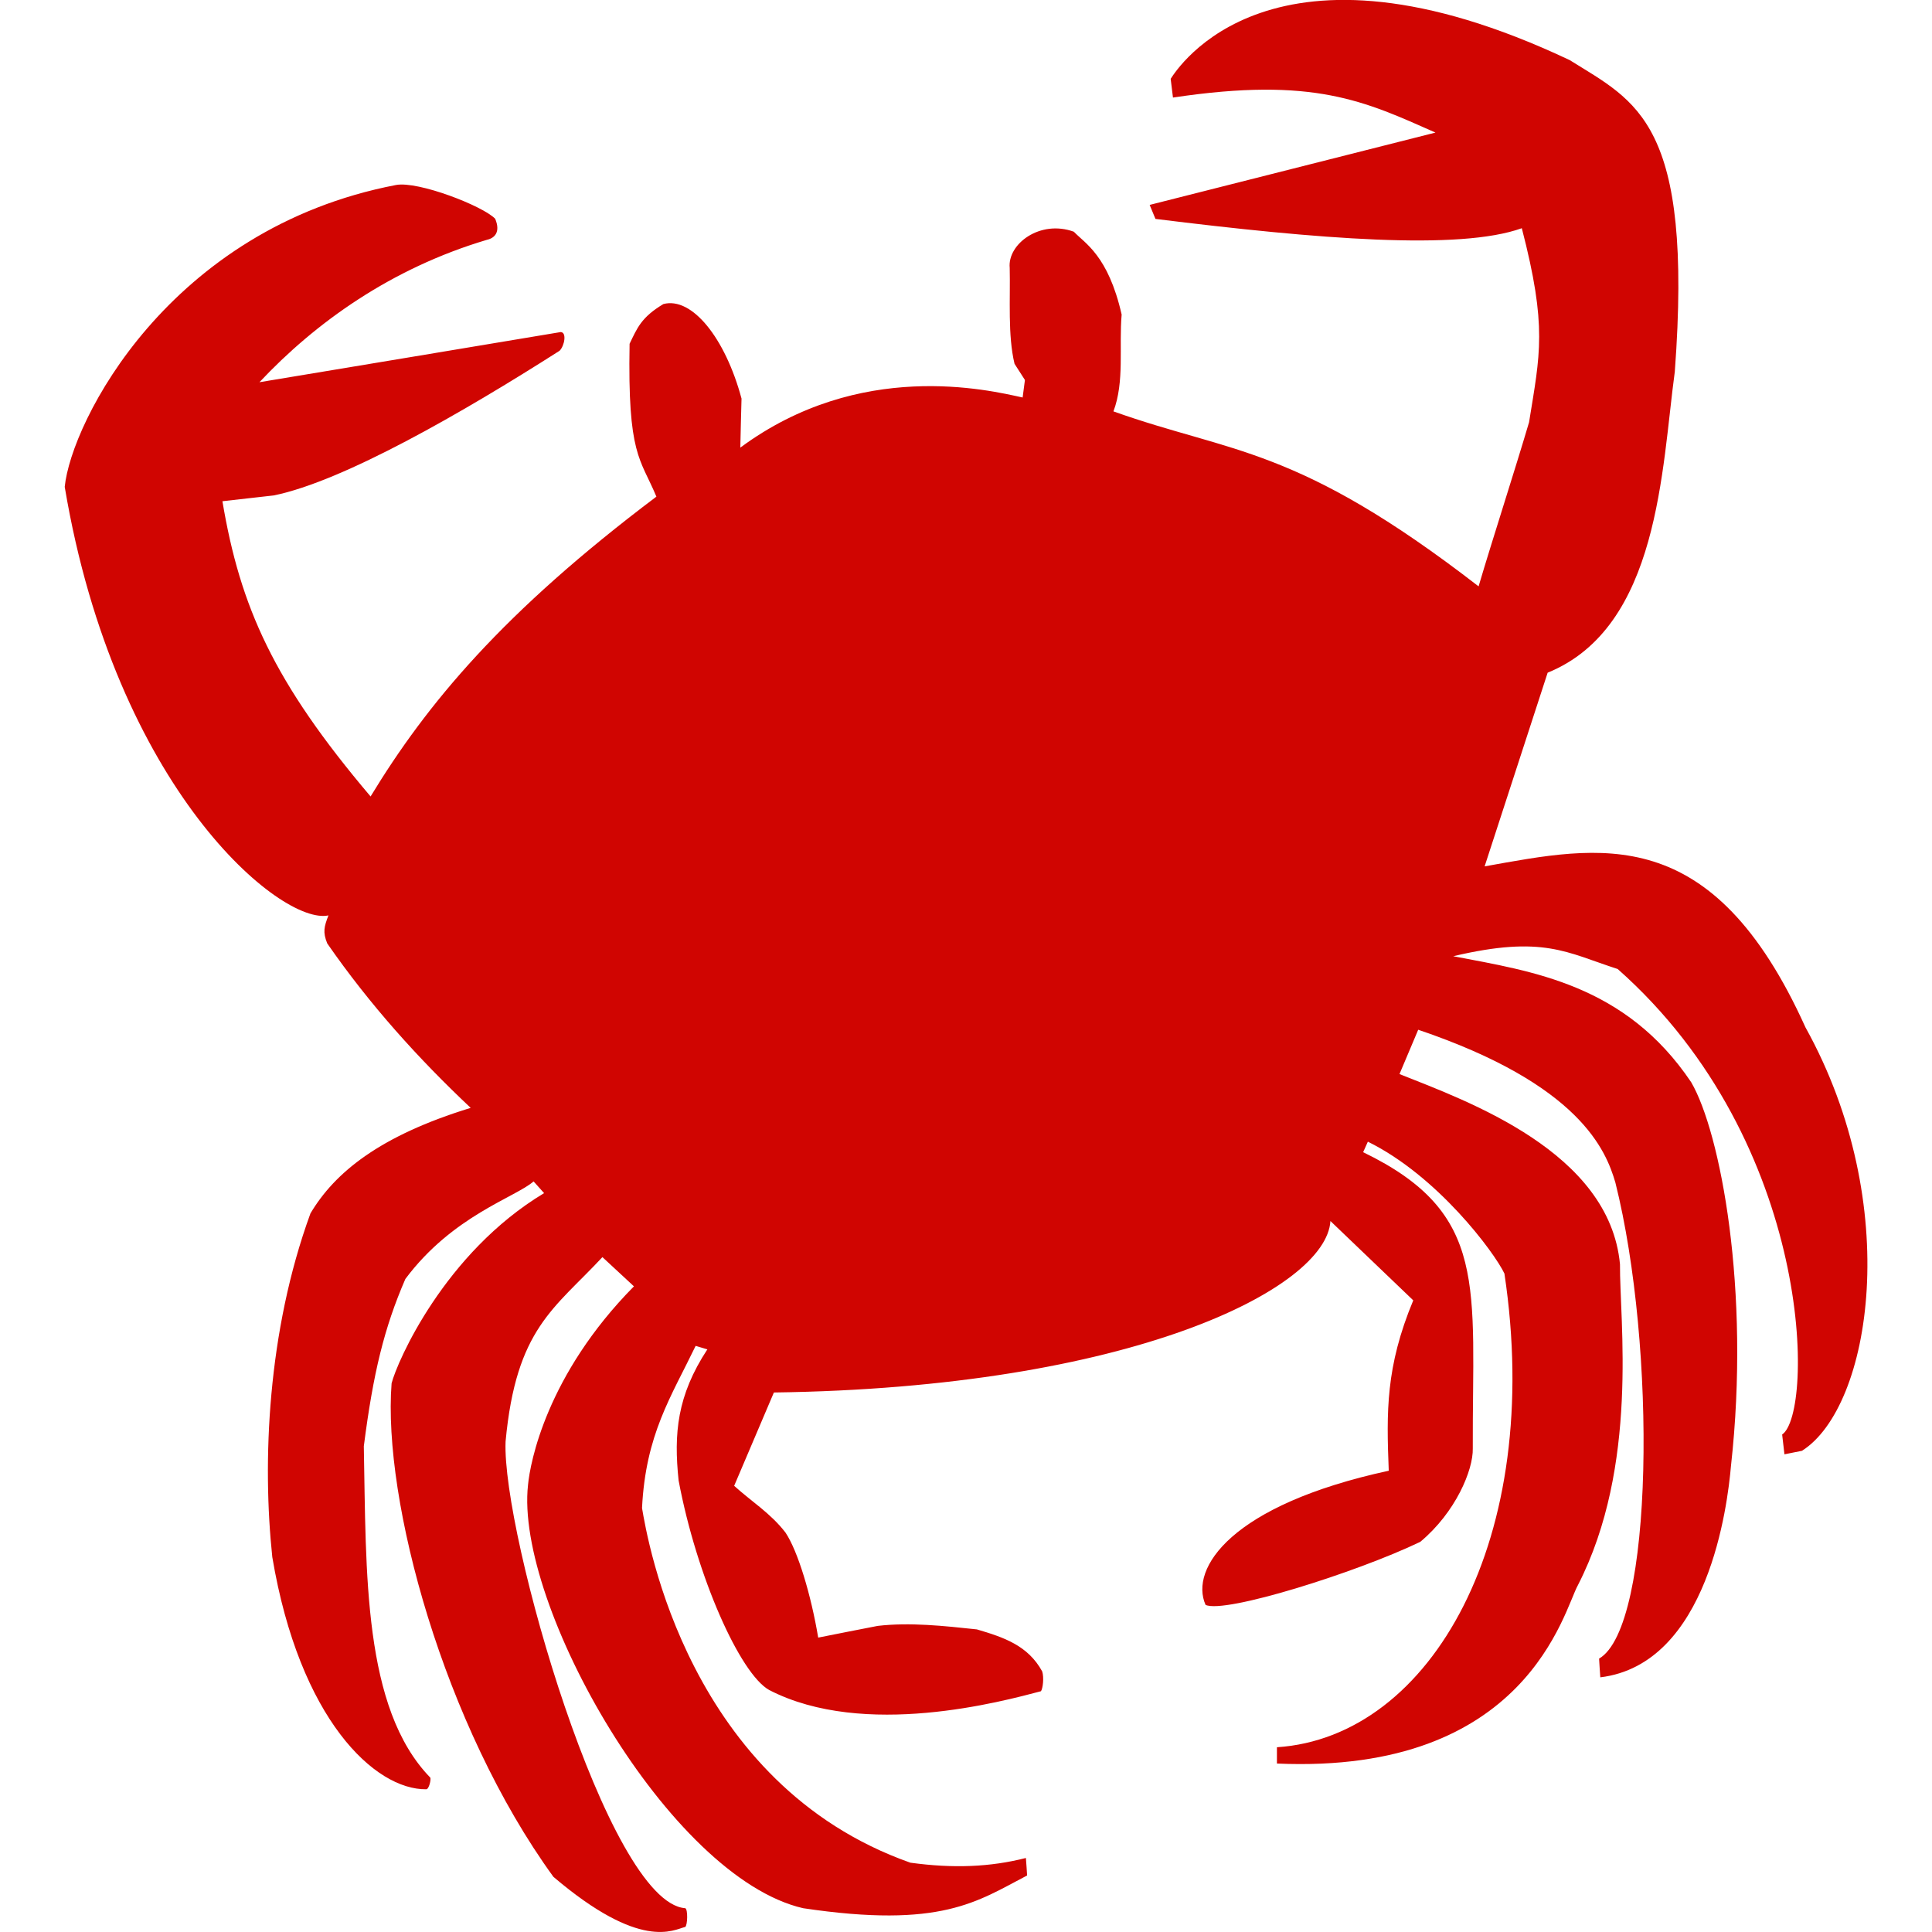
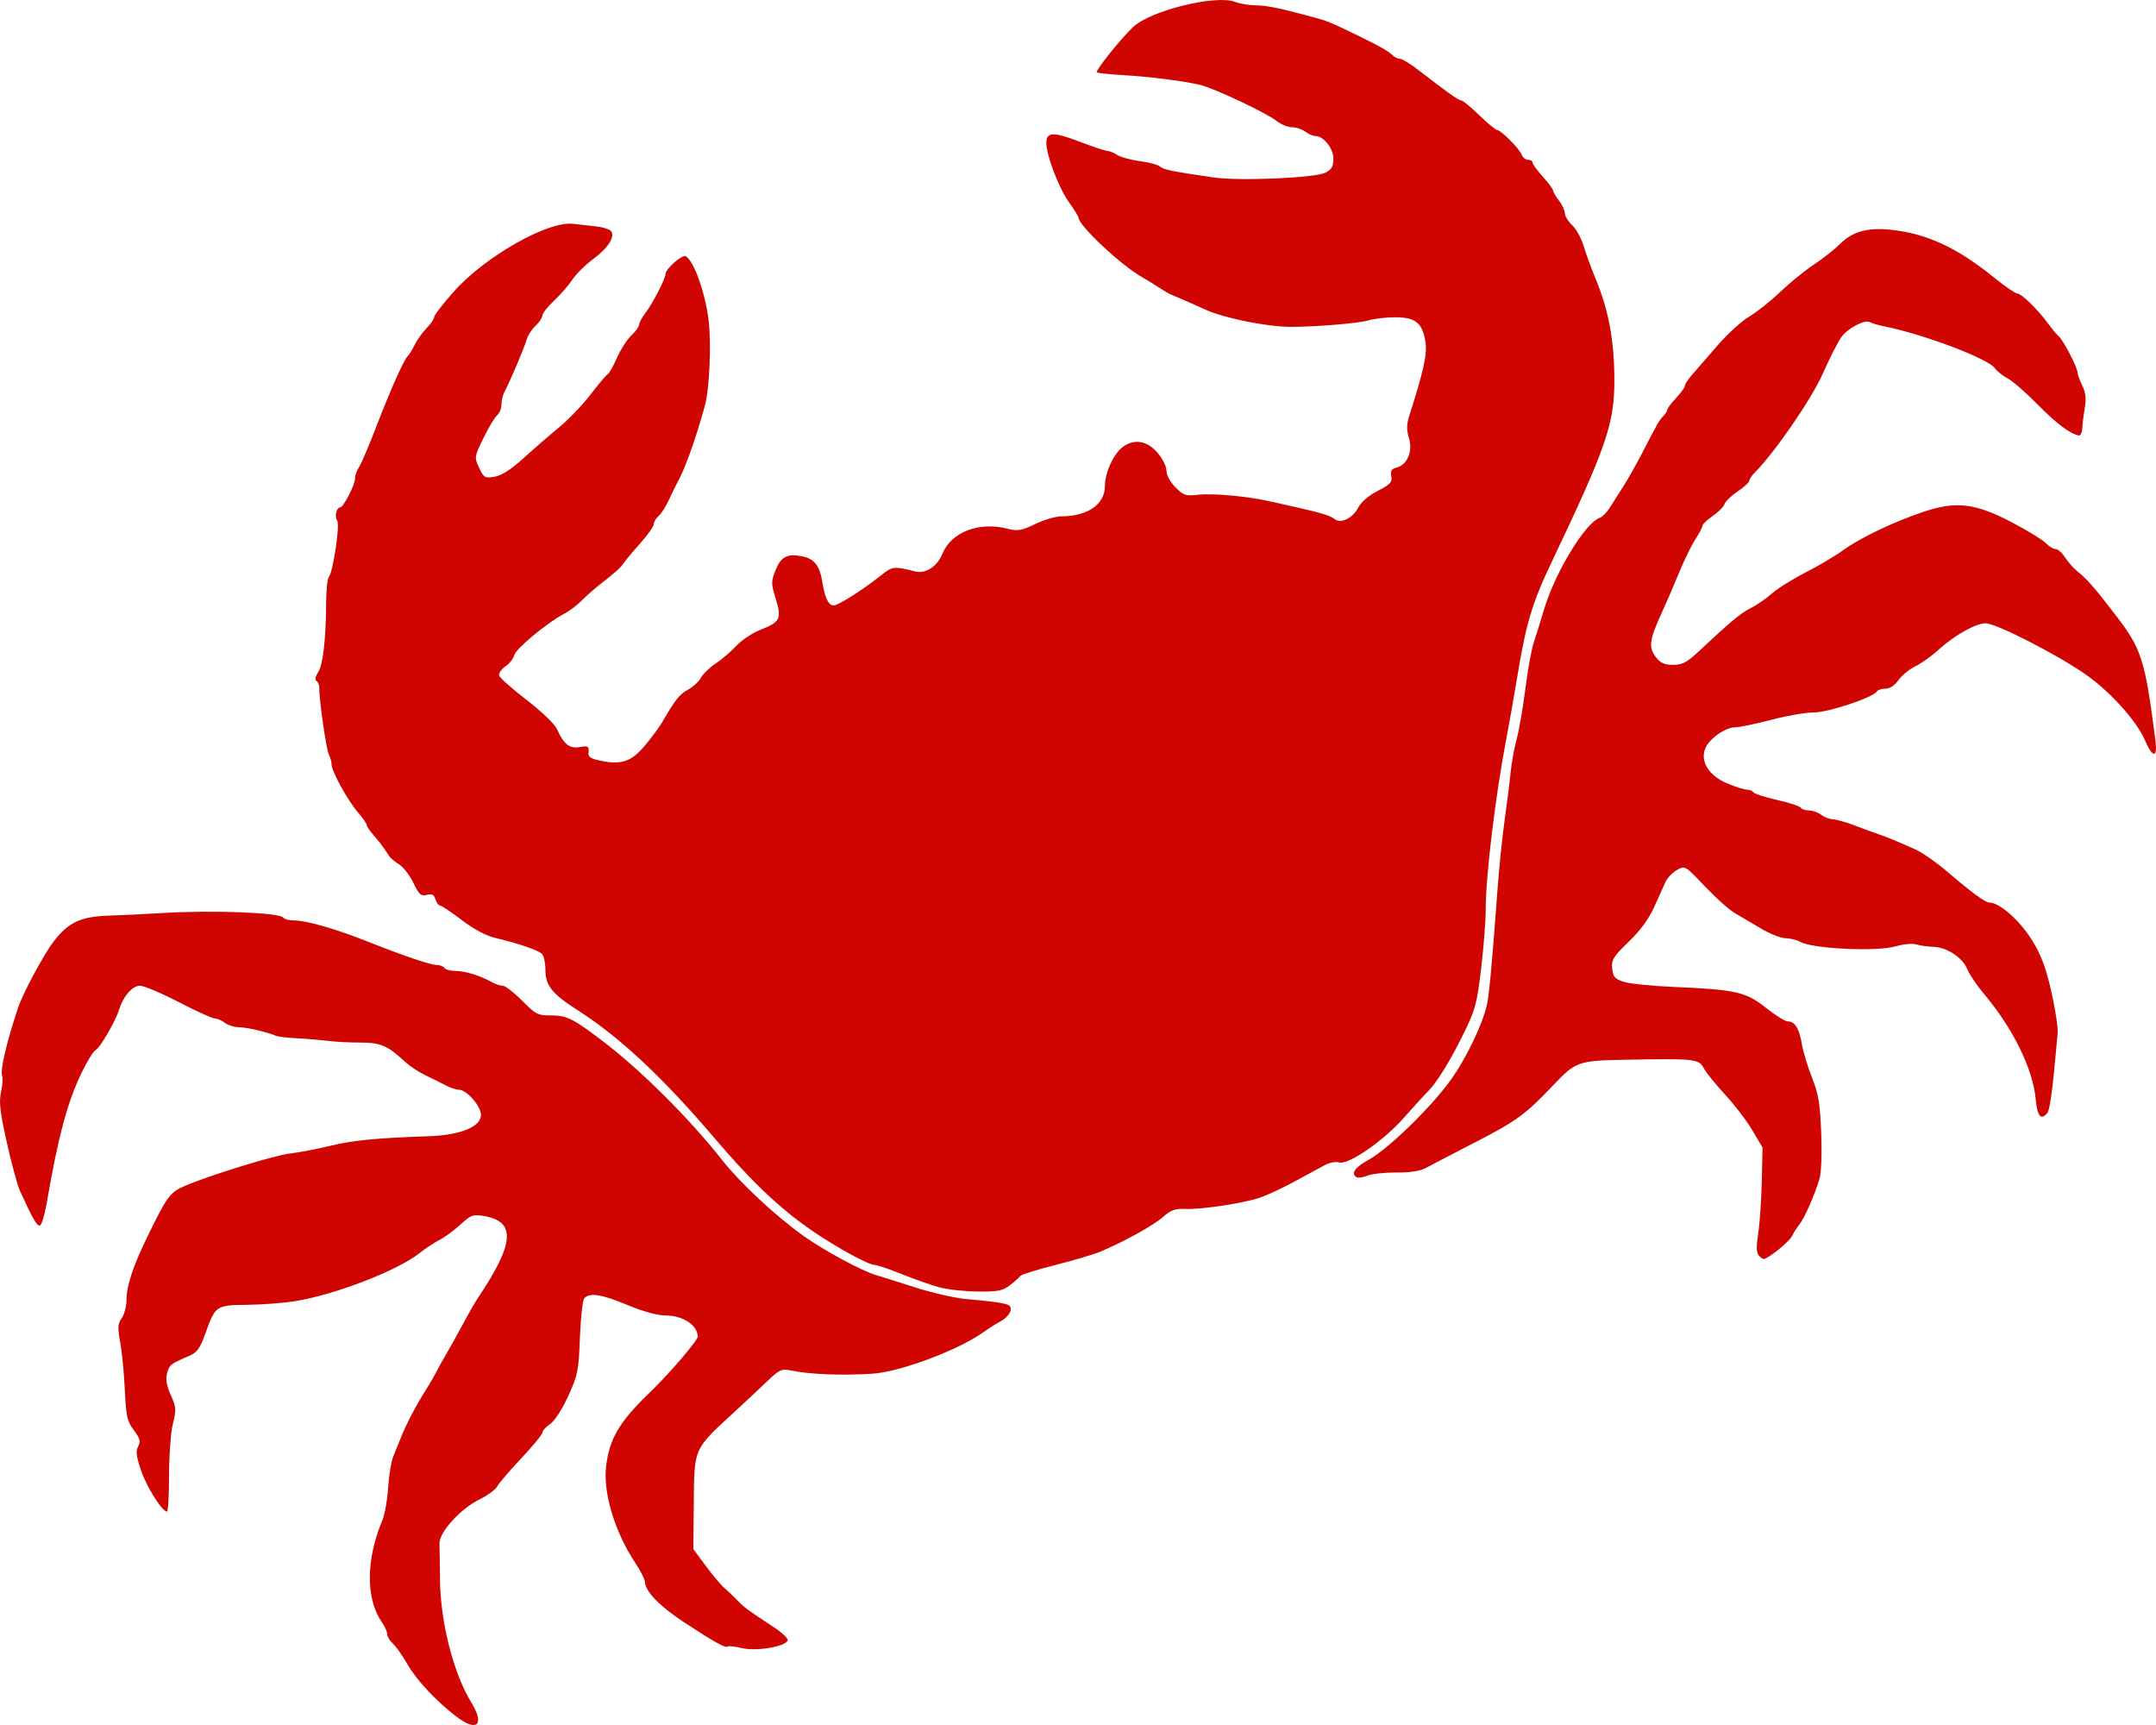
- <svg xmlns="http://www.w3.org/2000/svg" width="16" height="16" id="svg4022" version="1.1">
+ <svg xmlns="http://www.w3.org/2000/svg" width="20" height="16" id="svg4022" version="1.1">
  <defs id="defs4024" />
  <g id="layer1" transform="translate(0,-1036.362)">
-     <path id="path4216" d="m 2.149,1039.527 c 0.462,-0.492 1.09,-0.943 1.884,-1.179 0.066,-0.015 0.113,-0.066 0.068,-0.174 -0.101,-0.106 -0.637,-0.314 -0.821,-0.28 -1.884,0.361 -2.691,1.965 -2.744,2.5 0.421,2.509 1.796,3.634 2.184,3.549 -0.036,0.094 -0.048,0.138 -0.01,0.232 0.355,0.512 0.759,0.958 1.188,1.362 -0.754,0.231 -1.126,0.536 -1.327,0.874 -0.358,0.98 -0.399,2.061 -0.316,2.846 0.226,1.345 0.85,1.928 1.275,1.923 0.023,0 0.042,-0.084 0.033,-0.097 -0.558,-0.575 -0.53,-1.697 -0.55,-2.744 0.078,-0.609 0.169,-0.981 0.344,-1.385 0.391,-0.524 0.91,-0.675 1.062,-0.808 0.029,0.032 0.058,0.065 0.087,0.097 -0.825,0.496 -1.217,1.395 -1.263,1.575 -0.075,0.966 0.431,2.835 1.34,4.087 0.724,0.616 0.993,0.439 1.092,0.415 0.019,-0.014 0.023,-0.146 0,-0.155 -0.642,-0.046 -1.52,-3.111 -1.488,-3.865 0.087,-0.938 0.404,-1.099 0.802,-1.527 0.087,0.081 0.174,0.161 0.261,0.242 -0.725,0.734 -0.86,1.462 -0.877,1.643 -0.112,0.989 1.167,3.251 2.278,3.507 1.146,0.171 1.442,-0.056 1.855,-0.271 -0.003,-0.048 -0.006,-0.097 -0.01,-0.145 -0.294,0.075 -0.6,0.088 -0.957,0.039 -1.84,-0.65 -2.177,-2.673 -2.222,-2.937 0.03,-0.609 0.24,-0.92 0.444,-1.343 0.032,0.01 0.064,0.019 0.097,0.029 -0.251,0.383 -0.279,0.697 -0.238,1.086 0.149,0.794 0.508,1.6 0.75,1.735 0.788,0.407 1.936,0.093 2.251,0.01 0.016,-0.025 0.026,-0.114 0.01,-0.164 -0.118,-0.215 -0.317,-0.282 -0.541,-0.348 -0.272,-0.029 -0.554,-0.06 -0.821,-0.029 -0.164,0.032 -0.329,0.064 -0.493,0.097 -0.059,-0.352 -0.168,-0.716 -0.271,-0.87 -0.123,-0.16 -0.283,-0.258 -0.425,-0.387 0.11,-0.258 0.219,-0.515 0.329,-0.773 2.953,-0.039 4.576,-0.86 4.609,-1.42 0.229,0.219 0.457,0.438 0.686,0.657 -0.229,0.551 -0.222,0.922 -0.203,1.411 -1.307,0.283 -1.651,0.809 -1.517,1.111 0.158,0.075 1.247,-0.267 1.778,-0.522 0.294,-0.245 0.439,-0.596 0.435,-0.773 -0.005,-1.34 0.14,-1.947 -0.908,-2.454 0.013,-0.029 0.026,-0.058 0.039,-0.087 0.576,0.283 1.046,0.914 1.131,1.092 0.329,2.19 -0.604,3.839 -1.884,3.923 0,0.045 0,0.09 0,0.135 2.073,0.091 2.376,-1.271 2.493,-1.478 0.507,-0.991 0.344,-2.194 0.348,-2.657 -0.087,-0.929 -1.255,-1.348 -1.826,-1.575 0.051,-0.122 0.103,-0.245 0.155,-0.367 1.339,0.453 1.555,0.999 1.633,1.266 0.34,1.358 0.32,3.678 -0.135,3.942 0.003,0.051 0.006,0.103 0.01,0.155 0.895,-0.109 1.054,-1.428 1.082,-1.749 0.163,-1.463 -0.088,-2.765 -0.329,-3.179 -0.546,-0.812 -1.314,-0.918 -1.971,-1.044 0.747,-0.176 0.939,-0.03 1.362,0.106 1.634,1.446 1.624,3.68 1.362,3.855 0.006,0.055 0.013,0.11 0.019,0.164 0.048,-0.01 0.097,-0.019 0.145,-0.029 0.574,-0.362 0.846,-2.036 0.029,-3.507 -0.775,-1.715 -1.701,-1.504 -2.657,-1.333 0.174,-0.535 0.348,-1.069 0.522,-1.604 0.926,-0.377 0.944,-1.692 1.053,-2.493 0.154,-2.07 -0.318,-2.234 -0.87,-2.58 -2.473,-1.169 -3.252,0.073 -3.305,0.155 0.006,0.052 0.013,0.103 0.019,0.155 1.168,-0.176 1.591,0.032 2.174,0.29 -0.789,0.2 -1.578,0.399 -2.367,0.599 0.016,0.039 0.032,0.077 0.048,0.116 1.344,0.167 2.517,0.263 3.034,0.077 0.212,0.818 0.151,1.041 0.06,1.607 -0.119,0.403 -0.299,0.957 -0.418,1.359 -1.512,-1.169 -2.036,-1.097 -3.024,-1.449 0.093,-0.247 0.045,-0.535 0.068,-0.802 -0.112,-0.491 -0.304,-0.589 -0.396,-0.686 -0.28,-0.102 -0.551,0.102 -0.531,0.3 0.006,0.254 -0.017,0.559 0.04,0.794 0.035,0.055 0.051,0.079 0.086,0.134 -0.006,0.048 -0.013,0.097 -0.019,0.145 -0.285,-0.063 -1.347,-0.318 -2.338,0.415 0.003,-0.135 0.006,-0.271 0.01,-0.406 -0.135,-0.503 -0.411,-0.845 -0.647,-0.783 -0.184,0.11 -0.217,0.199 -0.28,0.329 -0.017,0.926 0.088,0.945 0.222,1.266 -1.273,0.959 -1.901,1.716 -2.367,2.483 -0.802,-0.946 -1.08,-1.569 -1.227,-2.445 0.142,-0.016 0.283,-0.032 0.425,-0.048 0.577,-0.117 1.568,-0.688 2.367,-1.198 0.04,-0.039 0.062,-0.152 0.01,-0.155 -0.831,0.139 -1.662,0.277 -2.493,0.415 z" style="fill:#d00501;fill-opacity:1;stroke:none" />
+     <g transform="matrix(0.1442384,0,0,0.1464297,-35.95423,1007.255)" id="g4776" style="fill:#d00501;fill-opacity:1">
+       <g transform="matrix(0.430837,0,0,0.4303641,180.4259,158.4713)" id="g4778" style="fill:#d00501;fill-opacity:1">
+         <path d="m 227.884,346.295 c -3.009,-2.277 -5.934,-5.366 -7.269,-7.678 -0.71,-1.229 -1.68,-2.588 -2.157,-3.019 -0.477,-0.432 -0.867,-1.069 -0.867,-1.415 0,-0.346 -0.366,-1.152 -0.814,-1.791 -2.401,-3.424 -2.37,-9.228 0.08,-14.939 0.362,-0.844 0.754,-3.009 0.871,-4.81 0.117,-1.802 0.457,-3.866 0.755,-4.587 0.299,-0.722 0.823,-2.001 1.166,-2.842 0.807,-1.984 2.185,-4.585 3.59,-6.778 0.616,-0.962 1.37,-2.241 1.676,-2.842 0.305,-0.601 0.997,-1.826 1.536,-2.721 0.539,-0.895 1.648,-2.86 2.464,-4.366 0.816,-1.506 1.821,-3.233 2.233,-3.838 5.449,-8.001 5.692,-11.218 0.909,-12.026 -1.653,-0.279 -1.953,-0.174 -3.518,1.241 -0.941,0.85 -2.363,1.879 -3.159,2.287 -0.796,0.407 -2.136,1.279 -2.978,1.937 -3.296,2.576 -12.626,6.125 -18.585,7.068 -1.684,0.266 -4.874,0.506 -7.09,0.532 -4.69,0.055 -4.791,0.122 -6.25,4.132 -0.864,2.375 -1.234,2.869 -2.58,3.442 -2.696,1.149 -2.83,1.255 -3.169,2.523 -0.234,0.874 -0.071,1.807 0.556,3.184 0.807,1.771 0.836,2.151 0.317,4.196 -0.313,1.237 -0.572,4.659 -0.574,7.605 -0.003,2.946 -0.138,5.357 -0.3,5.357 -0.724,0 -3.021,-3.575 -3.867,-6.02 -0.726,-2.098 -0.824,-2.88 -0.447,-3.585 0.397,-0.742 0.283,-1.162 -0.645,-2.378 -0.996,-1.306 -1.153,-2.002 -1.349,-6.007 -0.122,-2.492 -0.434,-5.644 -0.692,-7.006 -0.397,-2.094 -0.361,-2.632 0.238,-3.486 0.389,-0.556 0.708,-1.747 0.708,-2.647 0,-2.103 0.948,-4.941 3.112,-9.32 2.956,-5.981 3.383,-6.553 5.599,-7.492 3.657,-1.55 13.327,-4.491 15.657,-4.761 1.389,-0.161 4.107,-0.672 6.04,-1.136 3.415,-0.818 6.964,-1.16 14.633,-1.41 4.783,-0.156 7.871,-1.387 7.871,-3.139 0,-1.3 -2.135,-3.708 -3.288,-3.708 -0.402,0 -1.254,-0.273 -1.892,-0.607 -0.638,-0.334 -1.653,-0.833 -2.254,-1.111 -1.866,-0.86 -3.071,-1.63 -4.291,-2.74 -2.249,-2.046 -3.362,-2.488 -6.257,-2.482 -1.534,0.003 -3.772,-0.115 -4.975,-0.261 -1.203,-0.146 -3.269,-0.315 -4.591,-0.374 -1.323,-0.059 -2.7,-0.226 -3.061,-0.371 -1.462,-0.588 -4.331,-1.239 -5.517,-1.252 -0.694,-0.008 -1.643,-0.303 -2.11,-0.656 -0.467,-0.353 -1.147,-0.642 -1.511,-0.642 -0.364,0 -2.78,-1.082 -5.368,-2.405 -2.588,-1.323 -5.191,-2.405 -5.783,-2.405 -1.14,0 -2.502,1.532 -3.109,3.498 -0.526,1.705 -2.903,5.737 -3.522,5.974 -0.306,0.118 -1.248,1.625 -2.093,3.351 -2.124,4.339 -3.486,9.368 -5.221,19.283 -0.291,1.665 -0.739,3.096 -0.994,3.179 -0.427,0.14 -1.109,-1.029 -2.985,-5.118 -0.387,-0.844 -1.271,-4.052 -1.964,-7.129 -1.011,-4.488 -1.18,-5.951 -0.856,-7.394 0.222,-0.989 0.298,-2.075 0.169,-2.413 -0.314,-0.817 0.643,-4.848 2.361,-9.953 0.755,-2.242 3.909,-8.008 5.429,-9.925 2.15,-2.711 4.006,-3.548 8.15,-3.673 1.804,-0.055 5.444,-0.229 8.09,-0.387 7.485,-0.447 17.492,-0.059 17.958,0.695 0.133,0.214 0.81,0.39 1.506,0.39 1.858,0 6.267,1.236 10.928,3.064 5.339,2.094 9.453,3.478 10.36,3.487 0.527,0.005 1.08,0.205 1.228,0.446 0.149,0.241 0.898,0.44 1.666,0.444 1.434,0.007 3.724,0.704 5.412,1.646 0.525,0.293 1.261,0.534 1.634,0.534 0.373,0 1.668,0.984 2.877,2.186 2.051,2.04 2.345,2.186 4.387,2.186 2.311,0 3.246,0.462 7.683,3.791 5.693,4.272 12.958,11.413 17.846,17.541 2.665,3.341 7.971,8.213 12.11,11.12 3.094,2.173 8.761,5.184 10.885,5.784 0.601,0.17 3.159,0.964 5.685,1.766 2.525,0.801 5.969,1.583 7.652,1.736 6.309,0.574 6.837,0.705 6.692,1.667 -0.073,0.485 -0.724,1.199 -1.446,1.587 -0.722,0.388 -1.903,1.122 -2.624,1.633 -3.728,2.64 -12.503,5.868 -16.615,6.112 -4.671,0.277 -9.25,0.098 -12.07,-0.474 -1.457,-0.295 -1.736,-0.167 -3.717,1.703 -1.178,1.112 -3.224,3.003 -4.547,4.202 -6.408,5.809 -6.199,5.35 -6.278,13.757 l -0.062,6.632 1.908,2.529 c 1.049,1.391 2.303,2.852 2.786,3.248 0.483,0.395 1.315,1.175 1.848,1.732 0.996,1.04 1.525,1.425 5.436,3.956 1.25,0.809 2.199,1.693 2.108,1.965 -0.303,0.908 -4.704,1.642 -6.815,1.136 -1.051,-0.252 -2.014,-0.356 -2.138,-0.231 -0.289,0.289 -2.034,-0.667 -6.552,-3.591 -3.57,-2.31 -5.796,-4.572 -5.796,-5.886 0,-0.374 -0.675,-1.683 -1.5,-2.909 -2.993,-4.447 -4.77,-10.244 -4.318,-14.082 0.486,-4.127 1.973,-6.614 6.547,-10.948 2.856,-2.706 7.141,-7.631 7.136,-8.201 -0.016,-1.688 -2.197,-3.107 -4.791,-3.117 -1.246,-0.005 -3.35,-0.572 -5.676,-1.53 -3.891,-1.603 -5.745,-1.882 -6.476,-0.976 -0.242,0.301 -0.532,2.908 -0.643,5.794 -0.188,4.879 -0.312,5.483 -1.757,8.599 -0.912,1.965 -2.025,3.659 -2.69,4.095 -0.624,0.409 -1.138,0.967 -1.142,1.24 -0.004,0.273 -1.416,1.972 -3.139,3.776 -1.723,1.804 -3.348,3.673 -3.61,4.154 -0.262,0.481 -1.457,1.347 -2.655,1.925 -2.825,1.363 -6.037,4.855 -5.973,6.494 0.026,0.661 0.064,3.071 0.084,5.356 0.056,6.21 2.006,13.743 4.667,18.029 2.062,3.323 0.866,4.42 -2.25,2.063 z m 194.421,-67.897 c -0.335,-0.403 -0.353,-1.36 -0.061,-3.174 0.23,-1.428 0.471,-4.861 0.535,-7.629 l 0.117,-5.032 -1.53,-2.551 c -0.842,-1.403 -2.669,-3.761 -4.061,-5.24 -1.392,-1.479 -2.824,-3.231 -3.182,-3.892 -0.746,-1.378 -1.327,-1.438 -11.998,-1.24 -6.636,0.123 -7.173,0.31 -10.349,3.616 -4.235,4.408 -5.528,5.349 -11.569,8.423 -3.457,1.759 -6.866,3.509 -7.575,3.889 -0.844,0.452 -2.355,0.682 -4.373,0.666 -1.696,-0.014 -3.641,0.192 -4.323,0.458 -0.682,0.266 -1.419,0.372 -1.64,0.236 -0.897,-0.554 -0.284,-1.432 1.785,-2.559 2.909,-1.583 9.154,-7.549 12.171,-11.626 2.343,-3.166 4.872,-8.335 5.518,-11.278 0.326,-1.483 0.818,-6.803 1.547,-16.713 0.239,-3.247 0.718,-7.871 1.064,-10.276 0.347,-2.405 0.747,-5.554 0.889,-6.997 0.142,-1.443 0.555,-3.706 0.917,-5.029 0.362,-1.323 0.948,-4.662 1.302,-7.42 0.354,-2.758 0.915,-5.808 1.246,-6.778 0.331,-0.97 1.024,-3.168 1.54,-4.886 1.62,-5.395 6.177,-12.795 8.302,-13.482 0.388,-0.125 1.049,-0.77 1.469,-1.432 0.42,-0.662 1.339,-2.089 2.042,-3.171 0.703,-1.082 1.934,-3.221 2.735,-4.753 2.37,-4.533 2.67,-5.051 3.28,-5.661 0.32,-0.32 0.581,-0.735 0.581,-0.923 0,-0.188 0.59,-0.959 1.312,-1.714 0.722,-0.755 1.312,-1.563 1.312,-1.796 0,-0.233 0.491,-0.973 1.091,-1.644 0.6,-0.671 2.297,-2.598 3.77,-4.281 1.474,-1.684 3.602,-3.597 4.73,-4.252 1.127,-0.655 3.219,-2.294 4.647,-3.642 1.429,-1.348 3.68,-3.154 5.002,-4.011 1.323,-0.858 3.079,-2.221 3.903,-3.03 1.875,-1.841 4.1,-2.456 7.589,-2.1 5.352,0.548 9.918,2.637 15.483,7.087 1.579,1.263 3.105,2.296 3.389,2.296 0.626,0 3.004,2.275 4.57,4.373 0.628,0.842 1.375,1.727 1.66,1.968 0.658,0.556 2.762,4.552 2.762,5.245 0,0.288 0.319,1.162 0.708,1.943 0.511,1.024 0.621,1.926 0.395,3.237 -0.172,1 -0.343,2.359 -0.38,3.021 -0.037,0.661 -0.264,1.165 -0.505,1.119 -1.326,-0.252 -3.405,-1.794 -6.167,-4.573 -1.708,-1.719 -3.713,-3.44 -4.456,-3.824 -0.742,-0.384 -1.608,-1.063 -1.923,-1.51 -1,-1.416 -10.638,-5.008 -16.568,-6.174 -0.86,-0.169 -1.774,-0.437 -2.031,-0.596 -0.752,-0.465 -3.325,0.836 -4.315,2.181 -0.502,0.683 -1.753,3.111 -2.779,5.396 -1.676,3.733 -7.202,11.65 -10.161,14.557 -0.438,0.43 -0.796,0.969 -0.796,1.196 0,0.228 -0.781,0.931 -1.735,1.562 -0.954,0.632 -1.84,1.471 -1.967,1.865 -0.128,0.394 -0.921,1.184 -1.763,1.757 -0.842,0.572 -1.531,1.216 -1.531,1.431 0,0.215 -0.482,1.124 -1.072,2.021 -0.59,0.897 -1.684,3.106 -2.433,4.91 -0.748,1.804 -1.913,4.465 -2.589,5.914 -1.828,3.922 -1.986,5.072 -0.889,6.468 0.714,0.907 1.302,1.174 2.592,1.174 1.355,0 2.048,-0.349 3.686,-1.858 4.974,-4.582 6.434,-5.782 7.91,-6.5 0.867,-0.422 2.268,-1.373 3.112,-2.114 0.844,-0.741 3.107,-2.138 5.029,-3.104 1.922,-0.966 4.448,-2.442 5.613,-3.279 2.579,-1.853 7.696,-4.255 12.182,-5.72 4.801,-1.567 7.681,-1.201 13.21,1.682 2.285,1.191 4.506,2.543 4.936,3.003 0.43,0.46 1.065,0.837 1.411,0.837 0.346,0 0.977,0.541 1.402,1.203 0.425,0.661 1.238,1.578 1.806,2.036 1.602,1.294 2.556,2.367 5.761,6.485 3.896,5.006 4.376,6.489 5.936,18.372 0.355,2.705 -0.373,2.725 -1.56,0.043 -1.3,-2.94 -5.328,-7.308 -9.058,-9.825 -4.407,-2.974 -13.188,-7.381 -14.706,-7.381 -1.507,0 -4.698,1.776 -7.124,3.964 -0.986,0.889 -2.515,1.96 -3.398,2.379 -0.883,0.419 -2.008,1.328 -2.501,2.02 -0.556,0.781 -1.289,1.258 -1.933,1.258 -0.571,0 -1.151,0.184 -1.29,0.409 -0.551,0.891 -7.239,3.09 -9.4,3.09 -1.207,0 -4.088,0.492 -6.403,1.093 -2.314,0.601 -4.715,1.093 -5.335,1.093 -1.475,0 -3.881,1.668 -4.477,3.103 -0.797,1.92 0.528,4.02 3.248,5.147 1.238,0.513 2.58,0.933 2.982,0.933 0.402,0 0.84,0.177 0.974,0.393 0.134,0.216 1.716,0.721 3.516,1.121 1.8,0.4 3.386,0.912 3.526,1.137 0.139,0.225 0.696,0.409 1.237,0.409 0.541,0 1.366,0.289 1.833,0.642 0.467,0.353 1.245,0.648 1.73,0.656 0.484,0.008 1.96,0.422 3.28,0.921 1.319,0.499 2.891,1.066 3.492,1.26 1.143,0.369 2.48,0.913 5.556,2.261 1.012,0.443 3.181,1.94 4.82,3.327 3.576,3.025 5.607,4.489 6.224,4.489 1.262,0 3.698,1.906 5.502,4.306 1.387,1.845 2.335,3.743 3.034,6.076 0.85,2.833 1.809,8.009 1.645,8.874 -0.024,0.129 -0.27,2.684 -0.545,5.679 -0.276,2.995 -0.707,5.694 -0.96,5.998 -0.979,1.18 -1.542,0.546 -1.773,-1.994 -0.402,-4.436 -3.372,-10.402 -7.706,-15.478 -1.052,-1.232 -2.178,-2.875 -2.502,-3.652 -0.718,-1.718 -3.037,-3.232 -5.039,-3.291 -0.813,-0.024 -1.971,-0.184 -2.572,-0.355 -0.606,-0.172 -1.961,-0.053 -3.042,0.269 -2.79,0.83 -12.406,0.388 -14.311,-0.658 -0.525,-0.288 -1.509,-0.527 -2.186,-0.529 -0.677,-0.003 -2.317,-0.642 -3.644,-1.421 -1.327,-0.779 -3.098,-1.81 -3.936,-2.291 -0.837,-0.481 -2.846,-2.252 -4.463,-3.936 -2.927,-3.047 -2.946,-3.058 -4.143,-2.394 -0.662,0.367 -1.431,1.154 -1.71,1.749 -0.279,0.595 -1.043,2.263 -1.699,3.706 -0.791,1.741 -2.069,3.459 -3.798,5.106 -2.297,2.189 -2.589,2.654 -2.466,3.936 0.118,1.229 0.378,1.532 1.685,1.958 0.85,0.277 4.195,0.617 7.434,0.755 9.344,0.398 10.842,0.731 13.827,3.074 1.406,1.104 2.876,2.007 3.268,2.007 1.068,4.1e-4 1.692,0.996 2.102,3.349 0.203,1.165 0.887,3.396 1.521,4.959 0.953,2.351 1.188,3.746 1.361,8.081 0.123,3.081 0.018,5.873 -0.254,6.779 -0.697,2.316 -2.255,5.814 -2.976,6.681 -0.351,0.423 -0.854,1.201 -1.118,1.73 -0.429,0.861 -3.55,3.353 -4.245,3.39 -0.151,0.008 -0.49,-0.245 -0.754,-0.563 z m -122.3,4.736 c -1.21,-0.327 -3.724,-1.199 -5.587,-1.939 -1.863,-0.74 -3.666,-1.345 -4.007,-1.345 -1.117,0 -7.051,-3.311 -10.786,-6.019 -4.259,-3.088 -8.117,-6.795 -13.22,-12.707 -7.661,-8.874 -14.11,-14.818 -20.327,-18.74 -3.911,-2.467 -4.873,-3.655 -4.873,-6.015 0,-1.039 -0.251,-2.098 -0.557,-2.352 -0.67,-0.556 -3.626,-1.546 -6.761,-2.265 -1.518,-0.348 -3.256,-1.248 -5.158,-2.669 -1.578,-1.179 -3.043,-2.144 -3.256,-2.144 -0.213,0 -0.518,-0.41 -0.677,-0.912 -0.22,-0.693 -0.532,-0.851 -1.303,-0.657 -0.866,0.217 -1.153,-0.034 -1.977,-1.735 -0.53,-1.094 -1.482,-2.319 -2.115,-2.722 -0.634,-0.403 -1.293,-0.934 -1.464,-1.18 -0.171,-0.246 -0.565,-0.82 -0.875,-1.275 -0.31,-0.455 -1.006,-1.32 -1.547,-1.922 -0.541,-0.602 -0.984,-1.256 -0.984,-1.453 0,-0.197 -0.596,-1.038 -1.325,-1.868 -1.516,-1.727 -3.922,-6.049 -3.922,-7.046 0,-0.369 -0.18,-1.012 -0.399,-1.429 -0.385,-0.733 -1.485,-8.28 -1.432,-9.824 0.014,-0.416 -0.169,-0.877 -0.407,-1.024 -0.267,-0.165 -0.175,-0.662 0.242,-1.298 0.719,-1.097 1.159,-4.896 1.188,-10.258 0.01,-1.804 0.189,-3.488 0.397,-3.743 0.653,-0.798 1.698,-7.785 1.246,-8.33 -0.427,-0.515 -0.103,-1.92 0.443,-1.92 0.484,0 2.22,-3.304 2.22,-4.226 0,-0.455 0.268,-1.215 0.595,-1.69 0.327,-0.474 1.514,-3.224 2.637,-6.11 2.057,-5.286 4.14,-9.872 4.669,-10.276 0.157,-0.12 0.609,-0.85 1.005,-1.622 0.395,-0.772 1.21,-1.894 1.81,-2.495 0.6,-0.6 1.091,-1.312 1.091,-1.583 0,-0.27 1.313,-1.953 2.918,-3.738 4.65,-5.175 14.1,-10.469 17.853,-10.002 0.962,0.12 2.507,0.292 3.433,0.384 0.926,0.091 1.895,0.377 2.153,0.635 0.771,0.771 -0.318,2.507 -2.621,4.179 -1.15,0.835 -2.543,2.194 -3.097,3.021 -0.554,0.826 -1.783,2.221 -2.733,3.1 -0.95,0.879 -1.727,1.85 -1.727,2.16 0,0.309 -0.475,1.009 -1.056,1.554 -0.581,0.546 -1.172,1.453 -1.313,2.017 -0.252,1.002 -2.506,6.237 -3.334,7.742 -0.23,0.418 -0.418,1.23 -0.418,1.805 0,0.575 -0.294,1.29 -0.654,1.589 -0.36,0.299 -1.277,1.808 -2.038,3.355 -1.371,2.784 -1.377,2.827 -0.639,4.375 0.693,1.454 0.853,1.546 2.293,1.312 1.056,-0.171 2.451,-1.057 4.388,-2.787 1.562,-1.395 3.957,-3.44 5.321,-4.545 1.364,-1.105 3.459,-3.269 4.656,-4.81 1.197,-1.541 2.34,-2.871 2.54,-2.956 0.2,-0.085 0.818,-1.167 1.373,-2.405 0.555,-1.238 1.527,-2.728 2.161,-3.311 0.634,-0.583 1.152,-1.294 1.152,-1.581 0,-0.286 0.415,-1.048 0.923,-1.694 1.065,-1.354 3.009,-5.066 3.011,-5.751 0.003,-0.767 2.517,-2.933 3.034,-2.614 1.222,0.755 2.868,5.278 3.383,9.293 0.453,3.534 0.162,10.204 -0.558,12.774 -1.409,5.029 -2.992,9.352 -4.177,11.404 -0.208,0.361 -0.743,1.446 -1.188,2.411 -0.445,0.965 -1.131,2.023 -1.525,2.349 -0.394,0.327 -0.716,0.863 -0.716,1.192 0,0.329 -0.961,1.659 -2.136,2.957 -1.175,1.297 -2.306,2.647 -2.514,2.999 -0.208,0.352 -1.362,1.379 -2.564,2.282 -1.203,0.903 -2.765,2.227 -3.472,2.941 -0.707,0.714 -1.888,1.604 -2.624,1.978 -2.498,1.269 -7.271,5.156 -7.517,6.121 -0.135,0.528 -0.73,1.279 -1.323,1.667 -0.593,0.389 -1.017,0.983 -0.942,1.32 0.075,0.337 1.906,1.952 4.069,3.587 2.204,1.666 4.2,3.548 4.54,4.278 1.078,2.317 1.871,2.938 3.427,2.686 1.244,-0.202 1.404,-0.117 1.317,0.699 -0.082,0.772 0.226,0.995 1.819,1.32 3.106,0.633 4.607,0.116 6.629,-2.282 0.985,-1.169 2.122,-2.686 2.525,-3.371 1.989,-3.379 2.589,-4.124 3.875,-4.818 0.766,-0.413 1.632,-1.198 1.925,-1.746 0.293,-0.547 1.29,-1.496 2.215,-2.108 0.925,-0.612 2.322,-1.793 3.104,-2.624 0.782,-0.831 2.399,-1.885 3.593,-2.342 2.917,-1.117 3.173,-1.634 2.256,-4.551 -0.702,-2.231 -0.704,-2.515 -0.035,-4.188 0.792,-1.98 1.736,-2.484 3.894,-2.079 1.88,0.353 2.699,1.348 3.086,3.75 0.386,2.397 0.927,3.498 1.717,3.498 0.671,0 4.386,-2.33 7.007,-4.394 1.754,-1.381 1.938,-1.403 5.155,-0.61 1.55,0.382 3.265,-0.713 4.046,-2.582 1.357,-3.247 5.471,-4.792 9.82,-3.688 1.411,0.358 2.012,0.253 4.05,-0.712 1.316,-0.623 3.064,-1.132 3.885,-1.132 3.937,0 6.514,-1.767 6.514,-4.466 0,-1.983 1.327,-4.808 2.715,-5.781 1.704,-1.194 3.585,-0.877 5.111,0.861 0.757,0.862 1.357,2.038 1.357,2.657 0,0.657 0.547,1.659 1.336,2.448 1.207,1.207 1.535,1.314 3.389,1.108 2.22,-0.247 7.357,0.214 10.689,0.96 1.142,0.256 2.913,0.647 3.936,0.869 3.57,0.777 5.167,1.262 5.753,1.748 0.894,0.742 2.723,-0.137 3.528,-1.694 0.423,-0.818 1.541,-1.761 2.908,-2.454 1.885,-0.955 2.192,-1.282 2.024,-2.158 -0.153,-0.8 0.032,-1.09 0.821,-1.288 1.58,-0.397 2.413,-2.385 1.814,-4.334 -0.369,-1.201 -0.359,-1.998 0.041,-3.234 2.163,-6.692 2.698,-9.079 2.432,-10.853 -0.424,-2.826 -1.468,-3.686 -4.475,-3.686 -1.375,0 -3.188,0.204 -4.028,0.454 -1.445,0.429 -7.767,0.952 -11.585,0.957 -3.462,0.005 -9.926,-1.272 -12.681,-2.504 -2.257,-1.01 -4.202,-1.847 -5.029,-2.163 -0.361,-0.138 -1.246,-0.637 -1.968,-1.108 -0.722,-0.471 -1.902,-1.187 -2.624,-1.592 -3.106,-1.74 -9.402,-7.569 -9.402,-8.705 0,-0.17 -0.66,-1.22 -1.468,-2.335 -1.503,-2.074 -3.342,-6.855 -3.342,-8.684 0,-1.604 1.066,-1.641 4.956,-0.172 1.988,0.75 3.858,1.364 4.155,1.364 0.297,0 0.976,0.273 1.508,0.606 0.533,0.333 2.046,0.739 3.363,0.903 1.317,0.163 2.661,0.518 2.987,0.789 0.568,0.471 1.636,0.687 7.931,1.602 3.848,0.559 15.203,0.091 16.751,-0.691 0.946,-0.478 1.203,-0.915 1.203,-2.05 0,-1.523 -1.458,-3.345 -2.678,-3.345 -0.359,0 -1.035,-0.289 -1.502,-0.642 -0.467,-0.353 -1.363,-0.648 -1.992,-0.656 -0.629,-0.008 -1.644,-0.407 -2.255,-0.889 -1.542,-1.213 -9.345,-4.848 -11.469,-5.342 -2.548,-0.594 -7.339,-1.191 -11.555,-1.442 -2.026,-0.12 -3.764,-0.299 -3.862,-0.397 -0.254,-0.254 3.612,-5.016 5.438,-6.699 2.606,-2.401 12.239,-4.751 15.152,-3.698 0.796,0.288 2.168,0.523 3.05,0.523 1.599,0 3.629,0.4 8.174,1.612 2.66,0.709 2.923,0.813 6.997,2.764 3.466,1.66 4.734,2.369 5.372,3.007 0.268,0.268 0.75,0.488 1.069,0.488 0.32,0 1.548,0.738 2.729,1.64 4.338,3.312 6.011,4.482 6.41,4.482 0.225,0 1.44,0.984 2.701,2.186 1.261,1.203 2.468,2.186 2.682,2.186 0.552,0 3.311,2.745 3.651,3.632 0.156,0.407 0.586,0.741 0.954,0.741 0.368,0 0.67,0.186 0.67,0.413 0,0.227 0.688,1.162 1.528,2.077 0.841,0.915 1.529,1.83 1.53,2.032 10e-4,0.203 0.396,0.869 0.877,1.48 0.481,0.612 0.875,1.445 0.875,1.851 0,0.407 0.495,1.205 1.101,1.774 0.606,0.569 1.369,1.931 1.697,3.028 0.328,1.096 1.133,3.273 1.789,4.836 1.981,4.717 2.814,9.195 2.807,15.086 -0.007,6.288 -1.247,9.826 -9.236,26.366 -3.101,6.42 -3.946,9.222 -5.368,17.799 -0.399,2.405 -1.089,6.242 -1.534,8.527 -1.592,8.172 -3.063,20.149 -3.063,24.937 0,1.778 -0.312,5.787 -0.694,8.909 -0.633,5.18 -0.868,6.024 -2.681,9.638 -2.054,4.094 -3.972,7.134 -5.332,8.45 -0.431,0.417 -2.009,2.124 -3.508,3.793 -3.09,3.442 -8.337,7.003 -9.687,6.574 -0.464,-0.147 -1.384,0.014 -2.044,0.359 -0.66,0.345 -2.675,1.421 -4.479,2.392 -1.804,0.971 -4.18,2.066 -5.279,2.433 -2.529,0.845 -8.803,1.776 -11.195,1.662 -1.465,-0.07 -2.113,0.165 -3.28,1.187 -1.408,1.233 -5.736,3.597 -9.325,5.092 -0.962,0.401 -3.99,1.287 -6.729,1.97 -2.739,0.683 -5.1,1.412 -5.247,1.621 -0.147,0.209 -0.835,0.816 -1.529,1.349 -1.073,0.824 -1.791,0.965 -4.81,0.94 -1.952,-0.016 -4.539,-0.296 -5.749,-0.623 z" style="opacity:1;fill:#d00501;fill-opacity:1;stroke:none;stroke-width:2.322;stroke-linecap:round;stroke-linejoin:round;stroke-miterlimit:4;stroke-dasharray:none;stroke-opacity:1" id="path4780" />
+       </g>
+     </g>
  </g>
</svg>
